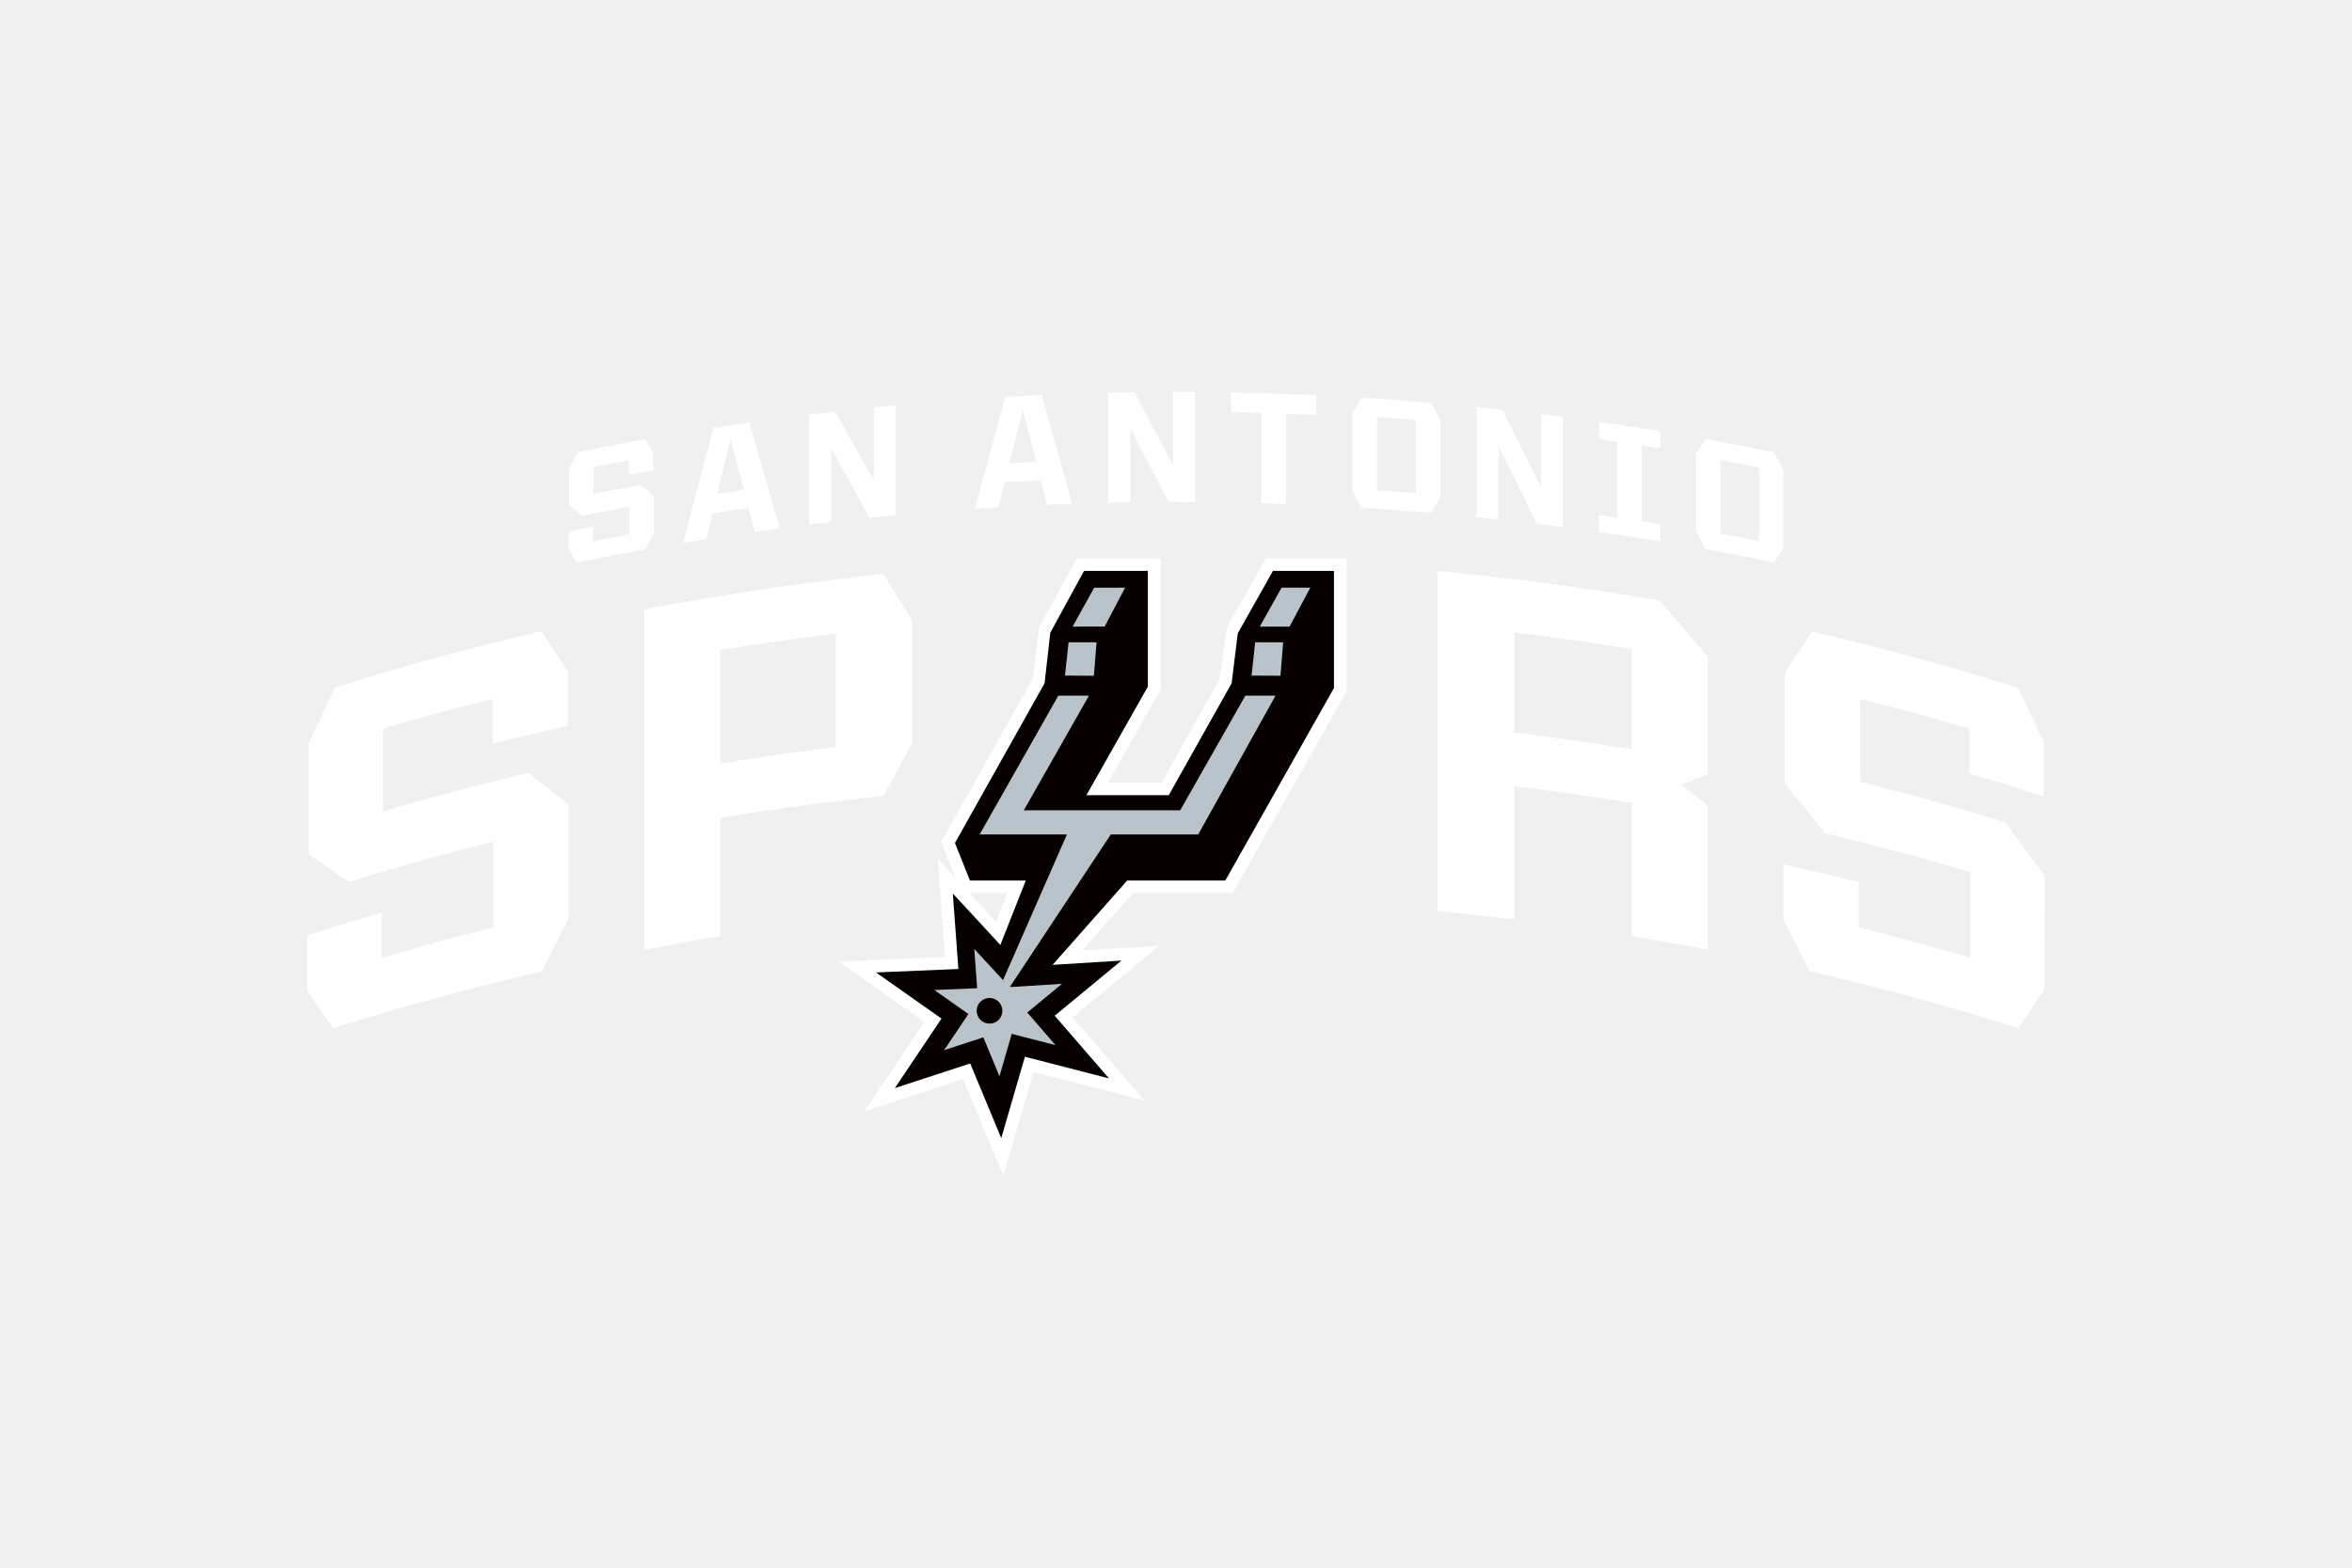
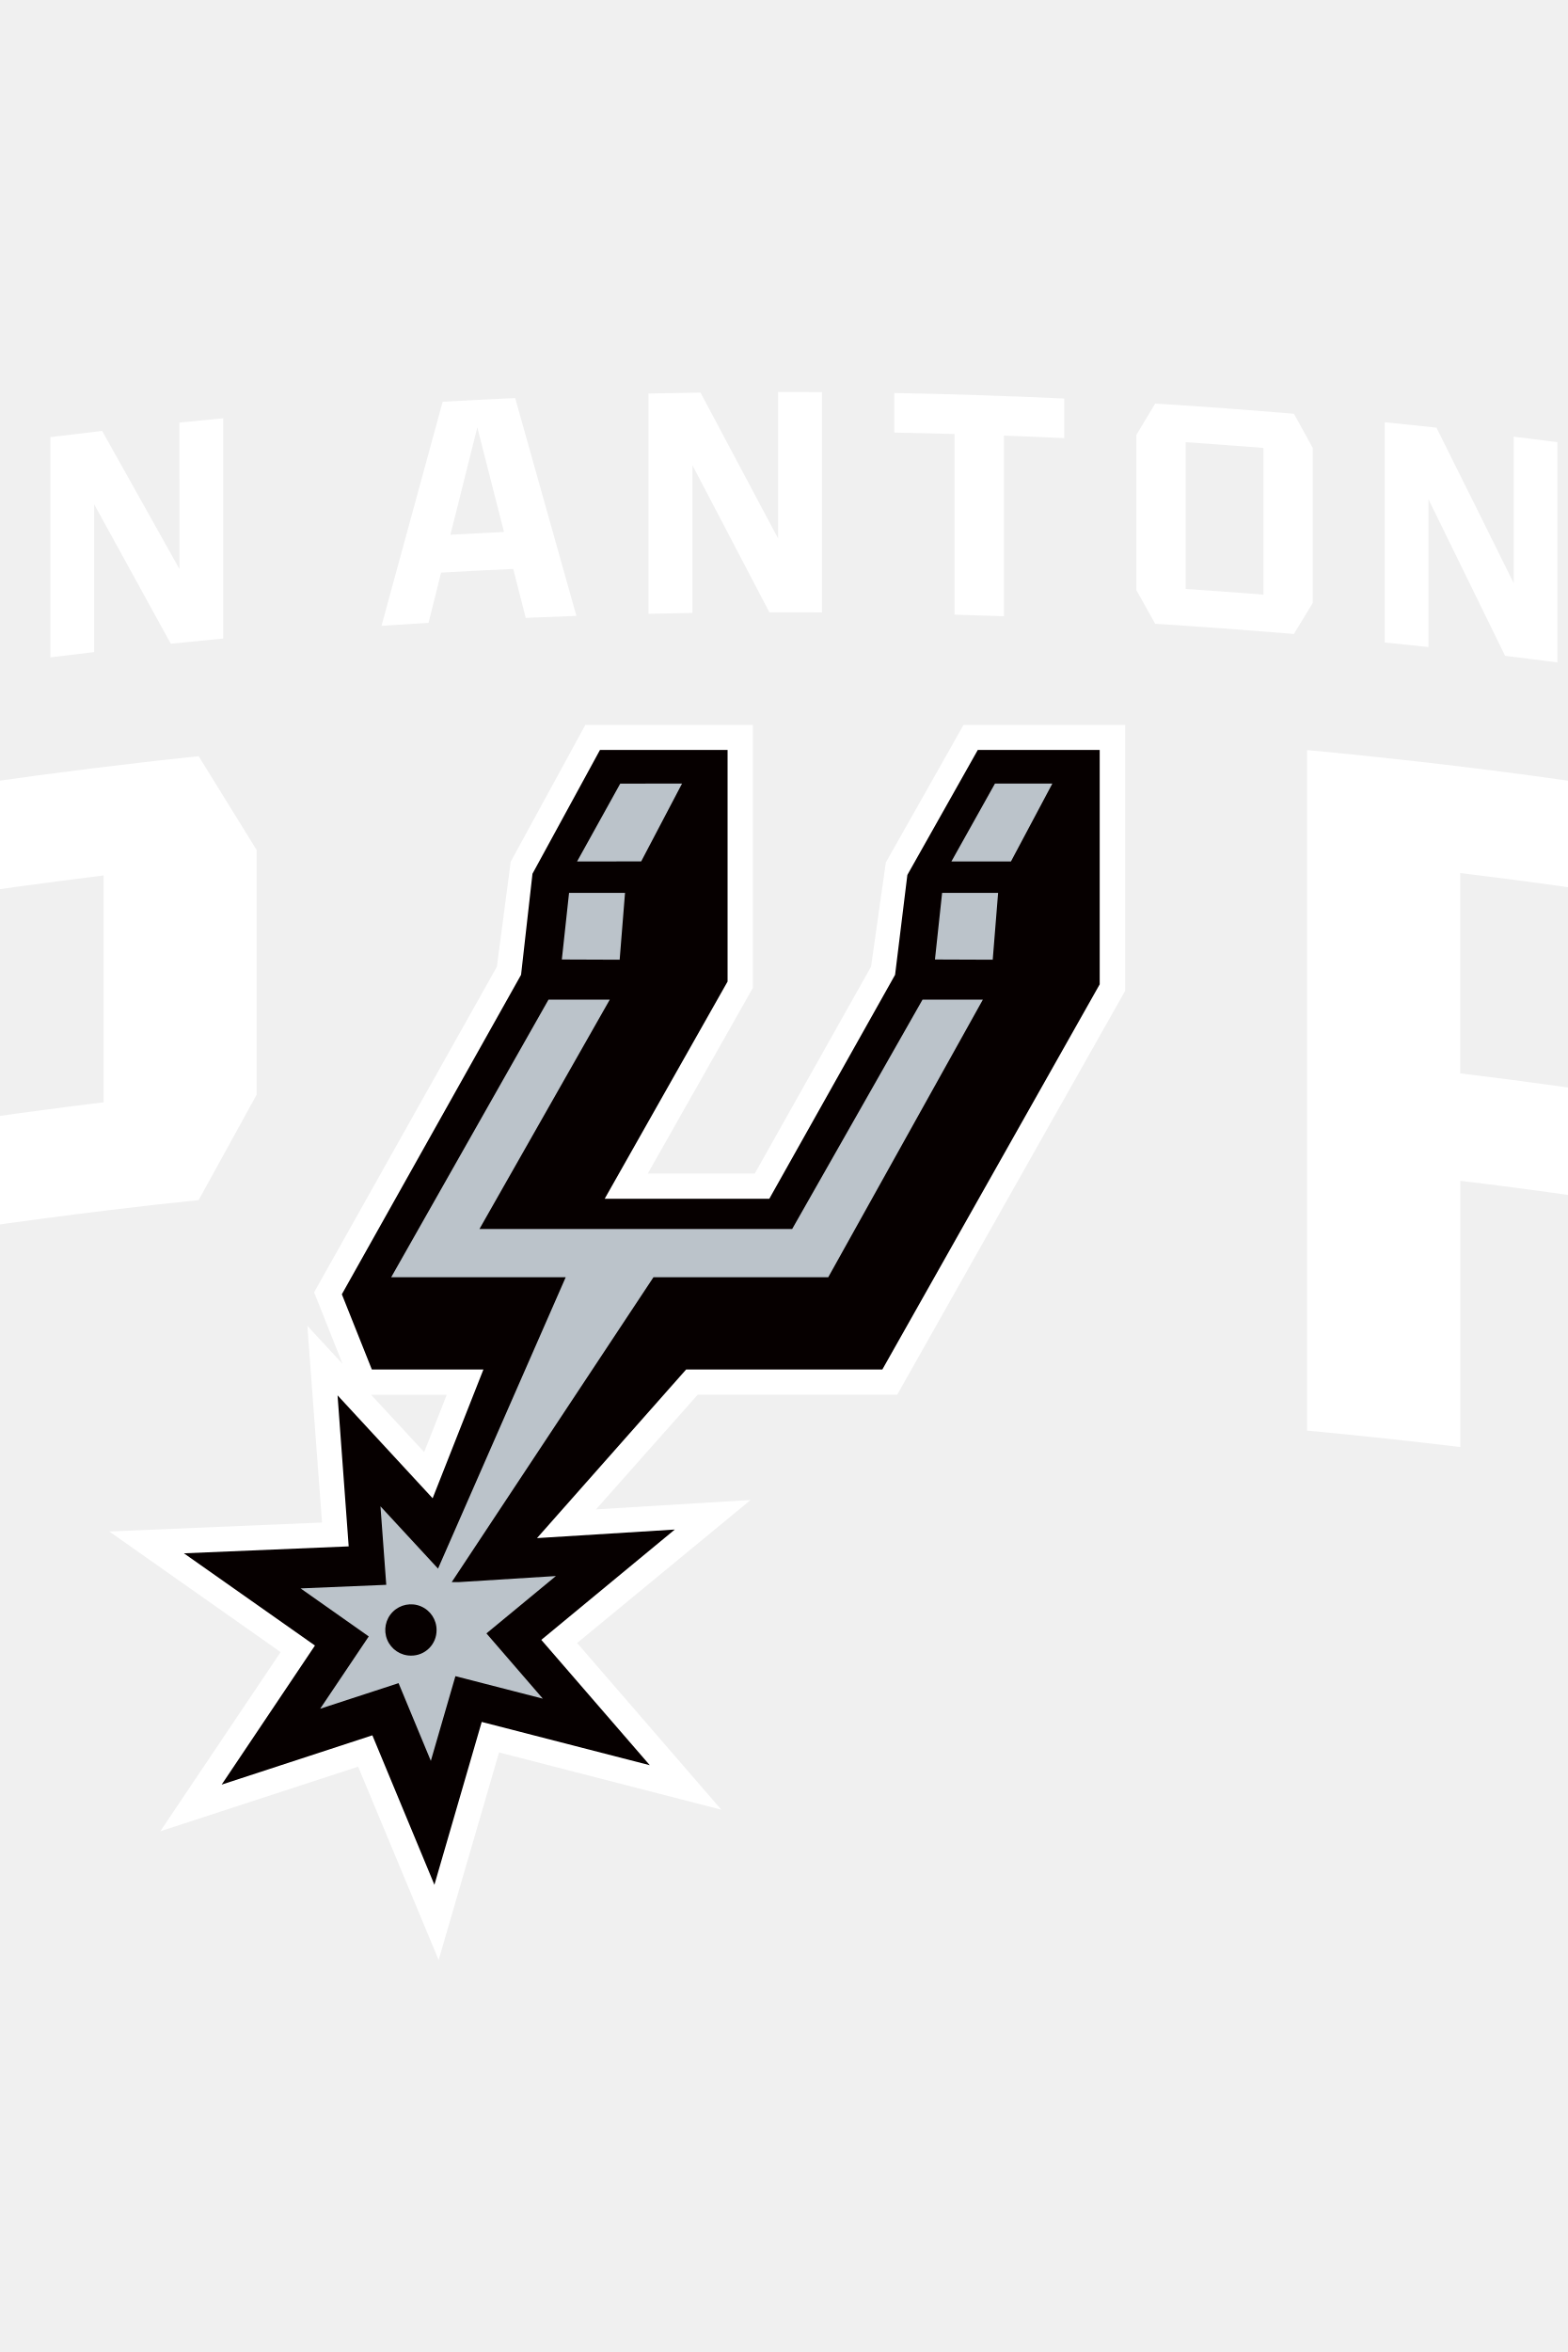
- <svg xmlns="http://www.w3.org/2000/svg" id="Layer_1" data-name="Layer 1" viewBox="0 0 3000 2000">
+ <svg xmlns="http://www.w3.org/2000/svg" id="Layer_1" data-name="Layer 1" viewBox="1000 250 1000 1500">
  <defs>
    <style>.cls-1{fill:#fff;}.cls-2{fill:#060000;}.cls-3{fill:#bbc3ca;}</style>
  </defs>
  <path class="cls-1" d="M1179,1303.64l-76.73,114.24,126.18-41.19L1279.8,1500l38.54-132.38,141.79,36.53-92-106.32,110.65-91.2-98.62,6,64.92-73.17h127.24l145.41-257.57V712.31H1614.63l-49.58,87.75-9.42,66.43-74.16,131.93h-68.25l67-118.34V712.31H1373.39l-47.61,87.25-8.84,67-116.57,207.61,18.16,45.69-22.48-24.31,9.36,125.46-135.69,5.7Zm57.69-164.14H1285l-14.44,36.58Z" />
  <path class="cls-1" d="M628,997.21q-63.18,15.81-125.9,34c-4.53,1.32-9.07,2.63-13.58,4V929.52q9.24-2.74,18.54-5.4,51.26-14.79,102.9-28,9-2.33,18-4.58v57.24q47.92-12,96.08-22.69V856.26q-16.78-25.54-33.57-50.91c-8.19,1.91-16.34,3.82-24.52,5.78l-1.1.27Q562.18,836,460.7,866.69L453.35,869q-12.83,3.91-25.6,7.93-17,35.49-34,71.21h0v141.56q25.47,17.52,51,35.45,21-6.45,41.9-12.62,64.23-18.93,128.92-35.39l13.67-3.44V1183.1c-6,1.52-12,3-18,4.57q-53.49,13.66-106.64,29c-6,1.71-11.91,3.46-17.91,5.22v-57.87q-47.5,14-94.73,29.33v70.47l0,0q16.43,23.89,32.94,47.92,12.38-3.88,24.78-7.67l8.15-2.5q103.14-31.32,207.56-56.3,12.81-3.09,25.61-6,17.17-33.91,34.35-67.64V1026.46Q699.67,1006,674.1,986,651,991.45,628,997.21" />
  <path class="cls-1" d="M2608.11,1117.29q-25.14-34.27-50.39-68.18-22.77-7-45.61-13.73-62.62-18.45-125.79-34.57c-4.56-1.13-9.12-2.3-13.69-3.46V891.69q9.35,2.32,18.67,4.73,51.6,13.25,102.9,28,9,2.6,17.91,5.22v57.24q47.55,14,94.76,29.32V946.42q-16.45-34.62-33-69c-8-2.52-16.1-5-24.15-7.49l-1.11-.33q-101.38-31-204-55.88l-7.45-1.79c-8.63-2.09-17.3-4.14-25.93-6.15q-17.33,26.21-34.65,52.53V999.83q26,31.53,51.85,63.47,21.24,5.06,42.36,10.34,64.74,16.21,129,34.85c4.53,1.34,9.08,2.65,13.6,4v109.44q-9-2.62-17.91-5.21-53.14-15.37-106.64-29-9-2.29-18.05-4.56v-57.87q-47.92-12-96.11-22.65V1173s.05,0,.07.06q16.78,33,33.53,66,12.59,2.94,25.14,5.93l8.28,2q104.31,25.18,207.44,56.71,12.66,3.88,25.28,7.83c11.25-16.39,33.36-49.17,33.21-49.23.15-.12.52-96.82.52-145" />
  <path class="cls-1" d="M1100.3,735.13c-2.66.33-5.31.61-8,.92q-135.76,15.53-270.45,41.44v434.07q48.39-9.32,96.93-17.28v-151q86.54-14.23,173.52-24.17l8-.91q13.18-1.49,26.42-2.85,18.49-33.74,37-67.23v-156q-18.49-30-37-59.86c-8.81.92-17.63,1.89-26.42,2.85m-34.23,95.23V953q-11.07,1.35-22.16,2.76-62.66,8-125.11,18.29V829.39q62.43-10.26,125.11-18.25,11.07-1.44,22.16-2.81Z" />
  <path class="cls-1" d="M2144,1001q17.07-6.75,34.15-13.31V837.89q-30.46-36.06-61-71.59-141-24.64-283.39-37.93v434q48.91,4.59,97.7,10.48V1003.06q37.52,4.53,74.95,9.89,12.53,1.77,25,3.64,25,3.74,49.86,7.82v169.87c1.68.26,3.36.56,5.06.82q46,7.64,91.87,16.46V1027.08Q2161,1013.94,2144,1001m-85.49-48.75q-63.42-10-127.08-17.7V806.8q64.27,7.77,128.34,17.91c7.16,1.12,14.28,2.26,21.45,3.43v127.7q-11.34-1.86-22.71-3.64" />
  <path class="cls-1" d="M802.39,621.43q-20.5,3.81-41,7.86c-1.48.28-2.95.58-4.43.88V595.94c2-.39,4-.79,6.06-1.17q16.72-3.3,33.51-6.45c1.93-.37,3.89-.71,5.85-1.08v18.51q15.55-2.87,31.15-5.64V577.52c-3.63-5.7-7.25-11.33-10.88-17-2.65.49-5.29,1-7.94,1.43l-.36.07q-33.27,6.08-66.47,12.74c-.79.18-1.6.32-2.41.49l-8.4,1.68c-3.71,7.3-7.45,14.57-11.16,21.85v45.8q8.39,6.63,16.74,13.29,6.86-1.39,13.7-2.76,21-4.14,42-8.1l4.47-.81v35.41c-2,.36-3.93.72-5.85,1.1q-17.4,3.24-34.75,6.66c-2,.39-3.91.77-5.85,1.17V671.8q-15.52,3.08-31.05,6.3v22.8l0,0q5.39,8.33,10.81,16.69c2.7-.56,5.4-1.1,8.1-1.65.89-.18,1.78-.34,2.67-.54q33.77-6.78,67.59-12.95l8.31-1.5q5.55-10.71,11.1-21.36l-.18,0,.18-.2V632.62l-16.58-13.94-15,2.75" />
  <path class="cls-1" d="M910,545.82q-19.38,73.26-38.72,146.73c9.92-1.66,19.87-3.26,29.79-4.86Q905,671.33,909,654.92q22.86-3.58,45.67-6.89,4,15.22,7.93,30.42,16-2.25,32.1-4.4-19.41-67.65-38.81-135.11-23,3.31-45.85,6.88m4.86,84.35q8.52-35.11,17-70.19,8.42,32.52,16.83,65.08c-11.29,1.67-22.59,3.35-33.88,5.11" />
  <path class="cls-1" d="M1114.48,612.94q-24.68-44.22-49.32-88.12-16.46,1.88-33,3.94V669.21c9.31-1.12,18.6-2.26,27.9-3.33V571.61q24.42,44.32,48.87,88.91c11.17-1.15,22.31-2.22,33.46-3.29V516.76q-14,1.32-27.94,2.75Z" />
  <path class="cls-1" d="M1282.36,506.21q-19.5,71.32-39,142.89,15-1,30-1.91,4-16,8-32,23-1.33,46-2.35,4,15.58,8,31.2c10.78-.47,21.54-.87,32.31-1.26q-19.53-69.59-39.05-138.92-23.1,1.07-46.22,2.37m4.91,84.81q8.58-34.29,17.17-68.5,8.46,33.35,17,66.73-17.09.82-34.16,1.77" />
  <path class="cls-1" d="M1496.35,593.44q-24.76-46.71-49.52-93.06-16.61.21-33.17.59V641.45q14-.35,28-.54V546.64q24.57,46.77,49.1,93.84,16.8,0,33.56.07V500.08c-9.32-.07-18.68-.1-28-.07Z" />
  <path class="cls-1" d="M1570.43,525.89q19.23.35,38.47.9V642q15.75.43,31.49,1V527.81c12.83.48,25.62,1,38.46,1.6V504.17q-54.21-2.52-108.42-3.53Z" />
  <path class="cls-1" d="M1965.56,621.91q-24.6-49.74-49.27-99.17-16.51-1.8-33-3.46V659.73q14,1.41,27.91,2.93V568.4q24.46,49.77,48.89,99.88,16.65,2,33.36,4.19V532c-9.29-1.2-18.58-2.39-27.87-3.51Z" />
  <path class="cls-1" d="M2039.16,560c7.92,1.12,15.83,2.29,23.76,3.46v96.9q-11.9-1.75-23.76-3.46v21.8q39.37,5.58,78.71,12.06,0-10.9,0-21.78-11.86-2-23.73-3.83v-96.9q11.87,1.86,23.73,3.81c0-7.27,0-14.52,0-21.79q-39.3-6.45-78.71-12.06V560" />
  <path class="cls-1" d="M1825.35,513.88l-8.78-.74c-.08,0-.15,0-.18,0q-33.77-2.79-67.53-5c-1-.08-2.1-.13-3.16-.21l-8.83-.54c-4,6.65-8,13.33-12,20v98.94c4,7.17,8,14.34,12,21.49,3,.2,5.88.38,8.83.56,1.06.06,2.11.15,3.16.2q33.8,2.22,67.53,5l.18,0,8.78.74q6-9.89,12-19.72v-99q-6-10.9-12-21.8m-19.41,29.94v85.52c-2.72-.23-5.44-.46-8.17-.66-11.09-.88-22.18-1.68-33.29-2.46-2.73-.2-5.45-.38-8.17-.56V532l8.17.56q16.66,1.15,33.29,2.45c2.73.23,5.45.43,8.17.66Z" />
  <path class="cls-1" d="M2274.66,600.13q-5.92-11.62-11.88-23.2l-8.68-1.75a.78.78,0,0,0-.18,0q-33.28-6.72-66.72-12.82l-3.16-.56-8.72-1.6c-4,6.23-7.92,12.44-11.91,18.67v98.91c4,7.63,7.94,15.26,11.91,22.91,2.92.52,5.82,1,8.72,1.58,1.07.18,2.11.36,3.16.56q33.39,6.11,66.72,12.82c.08,0,.12,0,.18,0,2.9.58,5.82,1.17,8.68,1.78q6-9.2,11.88-18.34Zm-31,4.5v85.51c-2.7-.54-5.37-1.09-8.07-1.6q-16.44-3.24-32.92-6.29c-2.71-.53-5.37-1-8.08-1.52V587.08c2.71.49,5.41,1,8.08,1.5q16.48,3.09,32.92,6.31c2.7.54,5.37,1.05,8.07,1.6v8.14" />
  <polygon class="cls-2" points="1332.38 871.69 1218.06 1075.43 1237.19 1123.39 1308.37 1123.39 1275.97 1205.53 1215.32 1139.89 1222.42 1236.21 1117.32 1240.63 1200.9 1299.45 1141.39 1388.15 1237.53 1356.71 1277.1 1452.03 1307.28 1348.17 1414.5 1375.78 1345.29 1295.83 1430.45 1225.47 1342.54 1230.94 1437.68 1123.39 1562.84 1123.39 1701.48 877.76 1701.48 728.29 1623.71 728.29 1578.79 807.99 1570.96 871.69 1490.74 1014.5 1385.73 1014.5 1464.11 875.98 1464.11 728.29 1382.71 728.29 1339.66 807.23 1332.38 871.69" />
  <polygon class="cls-3" points="1671.29 749.71 1634.68 749.71 1606.88 799.41 1644.86 799.41 1671.29 749.71" />
  <polygon class="cls-3" points="1435.07 749.71 1395.64 749.76 1368.1 799.41 1409 799.36 1435.07 749.71" />
  <polygon class="cls-3" points="1360.85 1064.57 1279.41 1250.39 1242.69 1210.66 1246.39 1260.73 1191.74 1263.01 1235.22 1293.64 1204.23 1339.76 1254.24 1323.43 1274.82 1373.01 1290.5 1318.98 1346.26 1333.33 1310.29 1291.71 1354.6 1255.13 1292.43 1259.02 1288.13 1259.02 1416.83 1064.57 1528.32 1064.57 1626.96 887.51 1588.47 887.51 1505.32 1033.78 1305.85 1033.78 1388.97 887.51 1349.89 887.51 1249.53 1064.57 1360.85 1064.57" />
  <polygon class="cls-3" points="1398.69 819.43 1362.99 819.43 1358.39 861.92 1395.27 862.06 1398.69 819.43" />
  <polygon class="cls-3" points="1636.68 819.43 1600.96 819.43 1596.39 861.92 1633.24 862.06 1636.68 819.43" />
  <path class="cls-2" d="M1262.17,1305.88a16.13,16.13,0,0,0,16.31-16.28,16.36,16.36,0,1,0-16.31,16.28" />
</svg>
